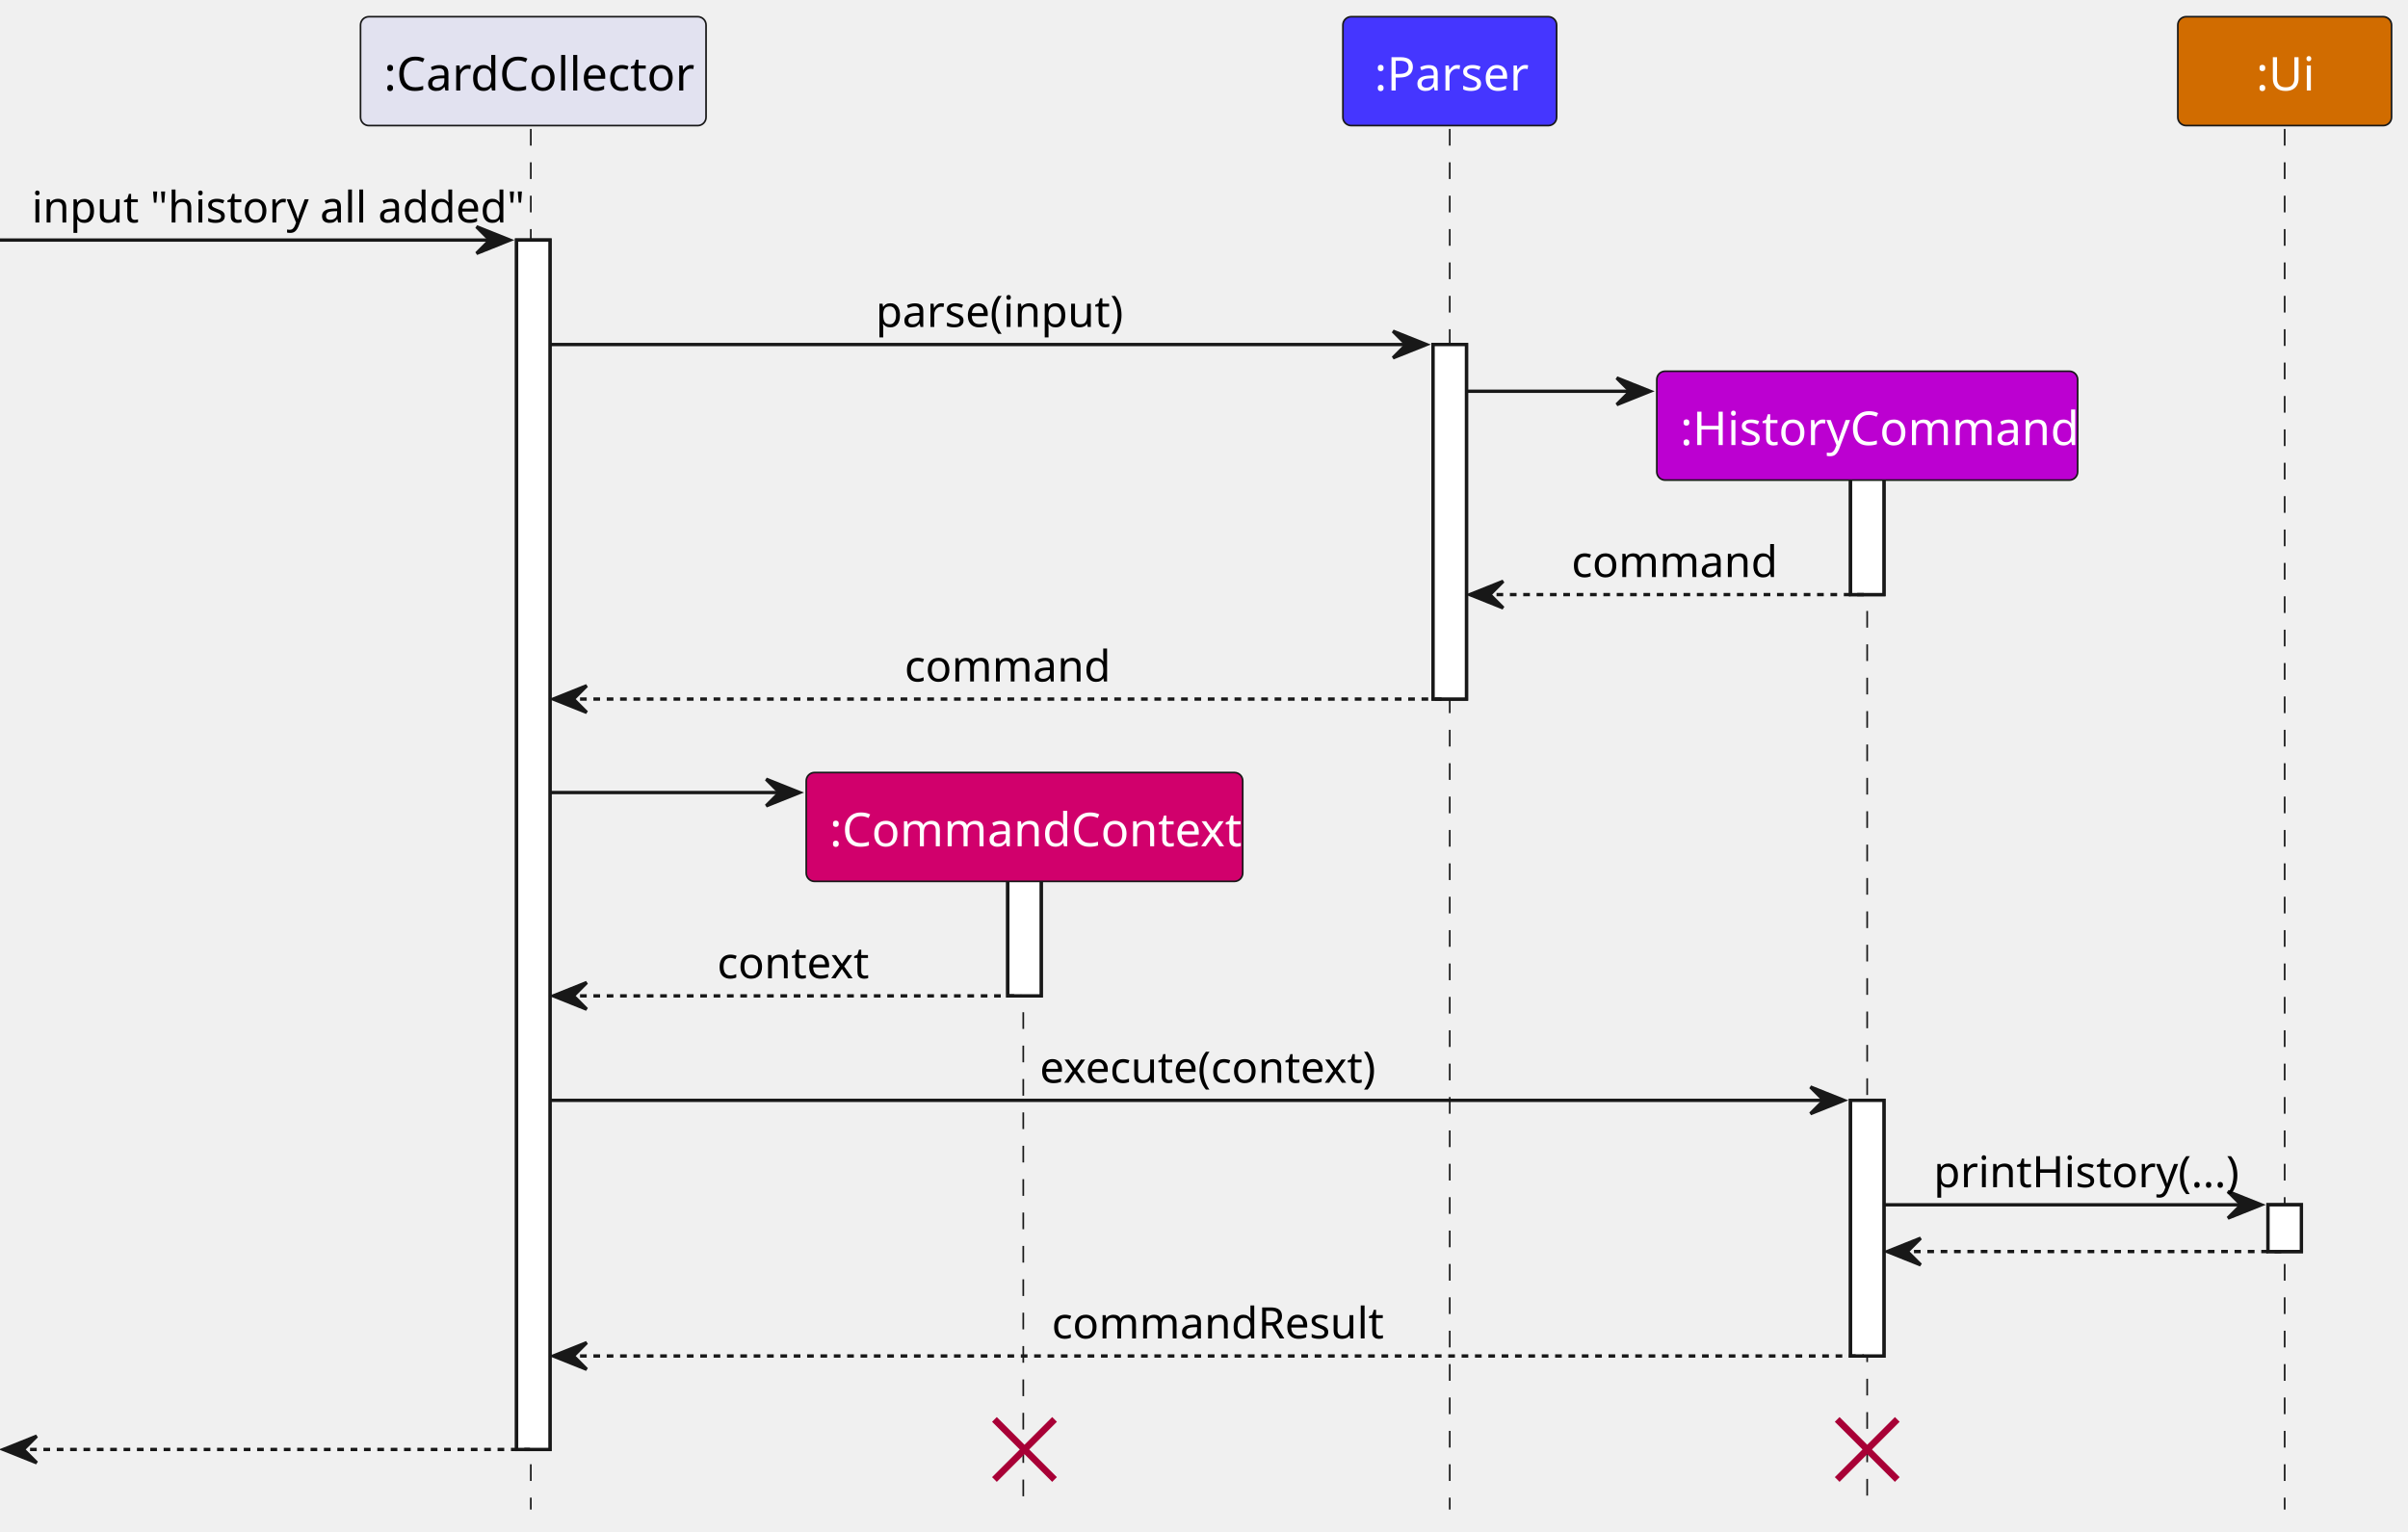
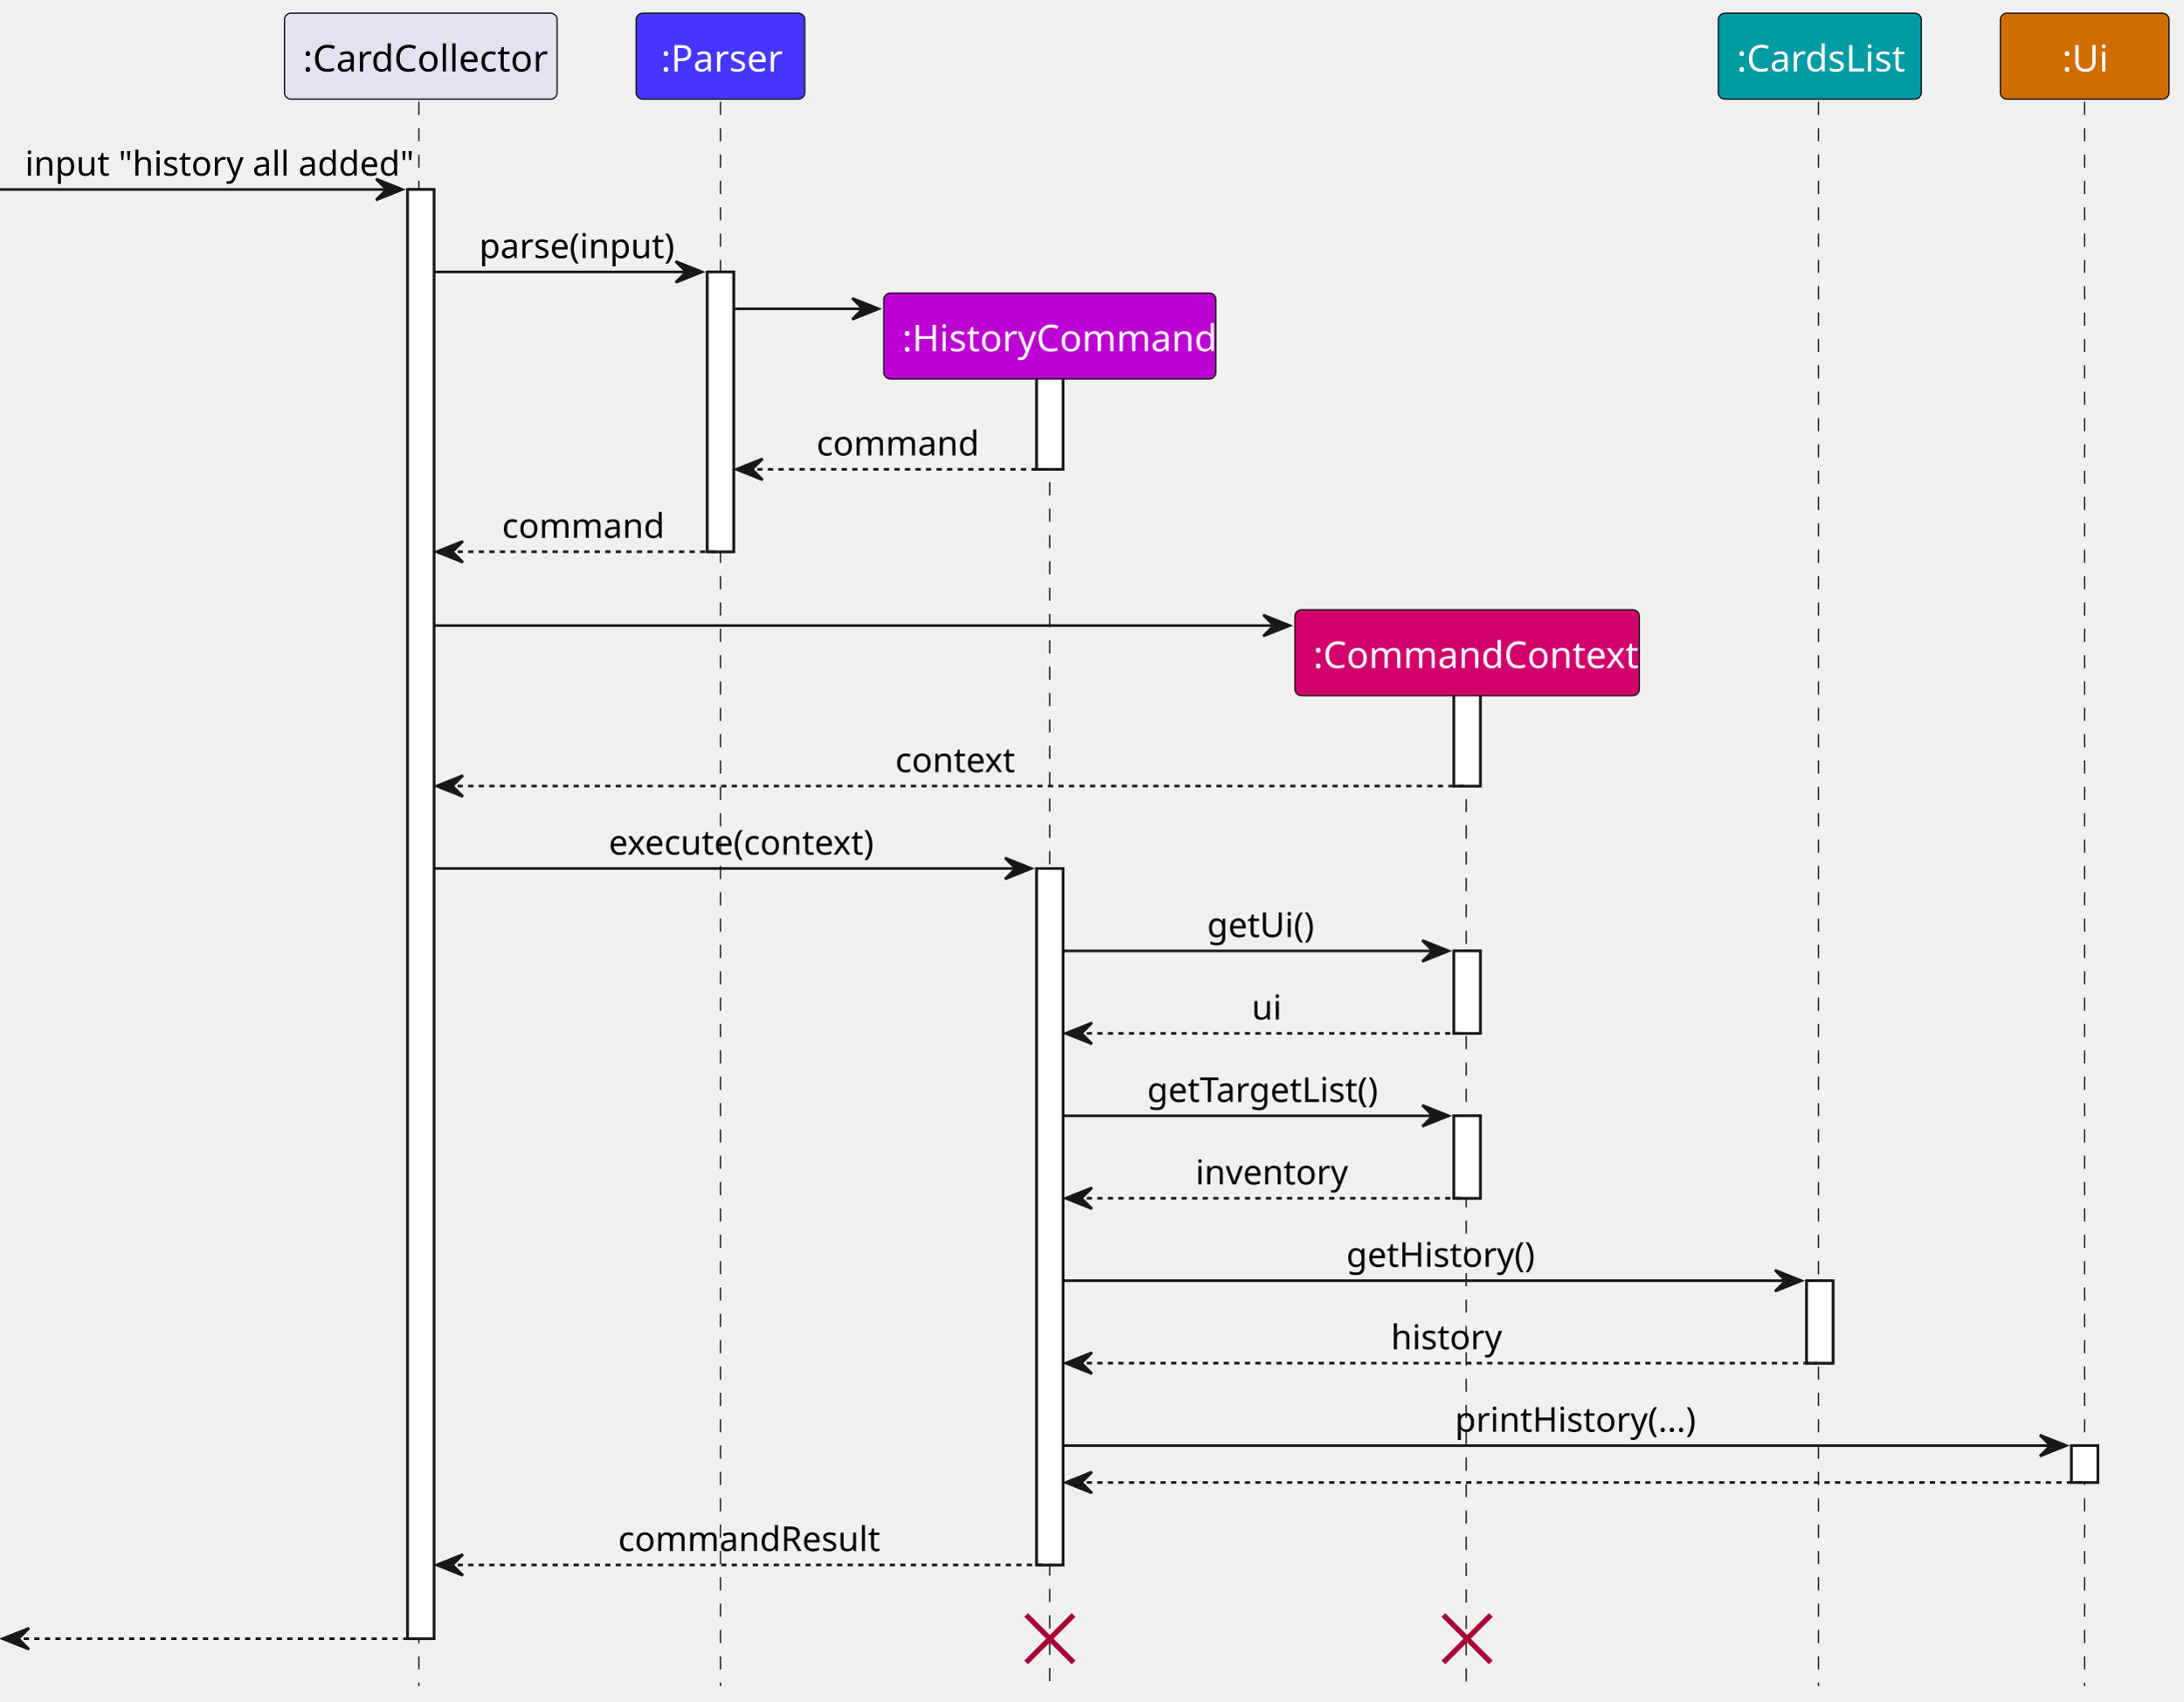
- <svg xmlns="http://www.w3.org/2000/svg" contentStyleType="text/css" data-diagram-type="SEQUENCE" height="413.1px" preserveAspectRatio="none" style="width:649px;height:413px;background:#FFFFFF;" version="1.1" viewBox="0 0 649 413" width="649.8px" zoomAndPan="magnify">
+ <svg xmlns="http://www.w3.org/2000/svg" contentStyleType="text/css" data-diagram-type="SEQUENCE" height="452.2px" preserveAspectRatio="none" style="width:580px;height:452px;background:#FFFFFF;" version="1.1" viewBox="0 0 580 452" width="580.3px" zoomAndPan="magnify">
  <defs />
  <g>
    <g>
-       <rect fill="#FFFFFF" height="326.051" style="stroke:#181818;stroke-width:0.9;" width="9" x="139.23" y="64.721" />
-     </g>
-     <g>
-       <rect fill="#FFFFFF" height="45.821" style="stroke:#181818;stroke-width:0.9;" width="9" x="271.617" y="222.666" />
-     </g>
-     <g>
-       <rect fill="#FFFFFF" height="95.583" style="stroke:#181818;stroke-width:0.9;" width="9" x="386.239" y="92.883" />
-     </g>
-     <g>
-       <rect fill="#FFFFFF" height="45.821" style="stroke:#181818;stroke-width:0.9;" width="9" x="498.752" y="114.483" />
-     </g>
-     <g>
-       <rect fill="#FFFFFF" height="68.924" style="stroke:#181818;stroke-width:0.9;" width="9" x="498.752" y="296.648" />
-     </g>
-     <g>
-       <rect fill="#FFFFFF" height="12.6" style="stroke:#181818;stroke-width:0.9;" width="9" x="611.264" y="324.81" />
+       <rect fill="#FFFFFF" height="385.018" style="stroke:#181818;stroke-width:0.7;" width="7" x="108.29" y="50.339" />
+     </g>
+     <g>
+       <rect fill="#FFFFFF" height="74.342" style="stroke:#181818;stroke-width:0.7;" width="7" x="187.907" y="72.242" />
+     </g>
+     <g>
+       <rect fill="#FFFFFF" height="35.639" style="stroke:#181818;stroke-width:0.7;" width="7" x="275.416" y="89.042" />
+     </g>
+     <g>
+       <rect fill="#FFFFFF" height="185.03" style="stroke:#181818;stroke-width:0.7;" width="7" x="275.416" y="230.727" />
+     </g>
+     <g>
+       <rect fill="#FFFFFF" height="35.639" style="stroke:#181818;stroke-width:0.7;" width="7" x="386.277" y="173.184" />
+     </g>
+     <g>
+       <rect fill="#FFFFFF" height="21.904" style="stroke:#181818;stroke-width:0.7;" width="7" x="386.277" y="252.63" />
+     </g>
+     <g>
+       <rect fill="#FFFFFF" height="21.904" style="stroke:#181818;stroke-width:0.7;" width="7" x="386.277" y="296.438" />
+     </g>
+     <g>
+       <rect fill="#FFFFFF" height="21.904" style="stroke:#181818;stroke-width:0.7;" width="7" x="479.985" y="340.245" />
+     </g>
+     <g>
+       <rect fill="#FFFFFF" height="9.8" style="stroke:#181818;stroke-width:0.7;" width="7" x="550.342" y="384.053" />
    </g>
    <g class="participant-lifeline" data-entity-uid="part1" data-qualified-name="CardCollector" id="part1-lifeline">
      <g>
-         <rect fill="#000000" fill-opacity="0" height="372.213" width="7.2" x="140.13" y="34.759" />
-         <line style="stroke:#181818;stroke-width:0.45;stroke-dasharray:4.5,4.5;" x1="143.066" x2="143.066" y1="34.759" y2="406.972" />
-       </g>
-     </g>
-     <g class="participant-lifeline" data-entity-uid="part2" data-qualified-name="CommandContext" id="part2-lifeline">
-       <g>
-         <rect fill="#000000" fill-opacity="0" height="170.077" width="7.2" x="272.517" y="236.895" />
-         <line style="stroke:#181818;stroke-width:0.45;stroke-dasharray:4.5,4.5;" x1="275.794" x2="275.794" y1="236.895" y2="406.972" />
-       </g>
-     </g>
-     <g class="participant-lifeline" data-entity-uid="part3" data-qualified-name="Parser" id="part3-lifeline">
-       <g>
-         <rect fill="#000000" fill-opacity="0" height="372.213" width="7.2" x="387.139" y="34.759" />
-         <line style="stroke:#181818;stroke-width:0.45;stroke-dasharray:4.5,4.5;" x1="390.739" x2="390.739" y1="34.759" y2="406.972" />
-       </g>
-     </g>
-     <g class="participant-lifeline" data-entity-uid="part4" data-qualified-name="HistoryCommand" id="part4-lifeline">
-       <g>
-         <rect fill="#000000" fill-opacity="0" height="278.26" width="7.2" x="499.652" y="128.712" />
-         <line style="stroke:#181818;stroke-width:0.45;stroke-dasharray:4.5,4.5;" x1="503.239" x2="503.239" y1="128.712" y2="406.972" />
-       </g>
-     </g>
-     <g class="participant-lifeline" data-entity-uid="part5" data-qualified-name="Ui" id="part5-lifeline">
-       <g>
-         <rect fill="#000000" fill-opacity="0" height="372.213" width="7.2" x="612.164" y="34.759" />
-         <line style="stroke:#181818;stroke-width:0.45;stroke-dasharray:4.5,4.5;" x1="615.764" x2="615.764" y1="34.759" y2="406.972" />
+         <rect fill="#000000" fill-opacity="0" height="420.921" width="5.6" x="108.99" y="27.035" />
+         <line style="stroke:#181818;stroke-width:0.35;stroke-dasharray:3.5,3.5;" x1="111.274" x2="111.274" y1="27.035" y2="447.956" />
+       </g>
+     </g>
+     <g class="participant-lifeline" data-entity-uid="part2" data-qualified-name="Parser" id="part2-lifeline">
+       <g>
+         <rect fill="#000000" fill-opacity="0" height="420.921" width="5.6" x="188.607" y="27.035" />
+         <line style="stroke:#181818;stroke-width:0.35;stroke-dasharray:3.5,3.5;" x1="191.407" x2="191.407" y1="27.035" y2="447.956" />
+       </g>
+     </g>
+     <g class="participant-lifeline" data-entity-uid="part3" data-qualified-name="HistoryCommand" id="part3-lifeline">
+       <g>
+         <rect fill="#000000" fill-opacity="0" height="347.847" width="5.6" x="276.116" y="100.11" />
+         <line style="stroke:#181818;stroke-width:0.35;stroke-dasharray:3.5,3.5;" x1="278.907" x2="278.907" y1="100.11" y2="447.956" />
+       </g>
+     </g>
+     <g class="participant-lifeline" data-entity-uid="part4" data-qualified-name="CommandContext" id="part4-lifeline">
+       <g>
+         <rect fill="#000000" fill-opacity="0" height="263.704" width="5.6" x="386.977" y="184.252" />
+         <line style="stroke:#181818;stroke-width:0.35;stroke-dasharray:3.5,3.5;" x1="389.526" x2="389.526" y1="184.252" y2="447.956" />
+       </g>
+     </g>
+     <g class="participant-lifeline" data-entity-uid="part5" data-qualified-name="CardsList" id="part5-lifeline">
+       <g>
+         <rect fill="#000000" fill-opacity="0" height="420.921" width="5.6" x="480.685" y="27.035" />
+         <line style="stroke:#181818;stroke-width:0.35;stroke-dasharray:3.5,3.5;" x1="483.127" x2="483.127" y1="27.035" y2="447.956" />
+       </g>
+     </g>
+     <g class="participant-lifeline" data-entity-uid="part6" data-qualified-name="Ui" id="part6-lifeline">
+       <g>
+         <rect fill="#000000" fill-opacity="0" height="420.921" width="5.6" x="551.042" y="27.035" />
+         <line style="stroke:#181818;stroke-width:0.35;stroke-dasharray:3.5,3.5;" x1="553.842" x2="553.842" y1="27.035" y2="447.956" />
      </g>
    </g>
    <g class="participant participant-head" data-entity-uid="part1" data-qualified-name="CardCollector" id="part1-head">
-       <rect fill="#E2E2F0" height="29.359" rx="2.25" ry="2.25" style="stroke:#181818;stroke-width:0.45;" width="93.128" x="97.166" y="4.5" />
-       <text fill="#000000" font-family="sans-serif" font-size="12.6" lengthAdjust="spacing" textLength="80.528" x="103.466" y="24.397">:CardCollector</text>
-     </g>
-     <g class="participant participant-head" data-entity-uid="part3" data-qualified-name="Parser" id="part3-head">
-       <rect fill="#4536FF" height="29.359" rx="2.25" ry="2.25" style="stroke:#181818;stroke-width:0.45;" width="57.6" x="361.939" y="4.5" />
-       <text fill="#FFFFFF" font-family="sans-serif" font-size="12.6" lengthAdjust="spacing" textLength="40.612" x="370.433" y="24.397">:Parser</text>
-     </g>
-     <g class="participant participant-head" data-entity-uid="part5" data-qualified-name="Ui" id="part5-head">
-       <rect fill="#D16C00" height="29.359" rx="2.25" ry="2.25" style="stroke:#181818;stroke-width:0.45;" width="57.6" x="586.964" y="4.5" />
-       <text fill="#FFFFFF" font-family="sans-serif" font-size="12.6" lengthAdjust="spacing" textLength="15.399" x="608.064" y="24.397">:Ui</text>
-     </g>
-     <g>
-       <rect fill="#FFFFFF" height="326.051" style="stroke:#181818;stroke-width:0.9;" width="9" x="139.23" y="64.721" />
-     </g>
-     <g>
-       <rect fill="#FFFFFF" height="45.821" style="stroke:#181818;stroke-width:0.9;" width="9" x="271.617" y="222.666" />
-     </g>
-     <g>
-       <rect fill="#FFFFFF" height="95.583" style="stroke:#181818;stroke-width:0.9;" width="9" x="386.239" y="92.883" />
-     </g>
-     <g>
-       <rect fill="#FFFFFF" height="45.821" style="stroke:#181818;stroke-width:0.9;" width="9" x="498.752" y="114.483" />
-     </g>
-     <g>
-       <rect fill="#FFFFFF" height="68.924" style="stroke:#181818;stroke-width:0.9;" width="9" x="498.752" y="296.648" />
-     </g>
-     <g>
-       <rect fill="#FFFFFF" height="12.6" style="stroke:#181818;stroke-width:0.9;" width="9" x="611.264" y="324.81" />
+       <rect fill="#E2E2F0" height="22.835" rx="1.75" ry="1.75" style="stroke:#181818;stroke-width:0.35;" width="72.433" x="75.574" y="3.5" />
+       <text fill="#000000" font-family="sans-serif" font-size="9.8" lengthAdjust="spacing" textLength="62.633" x="80.474" y="18.975">:CardCollector</text>
+     </g>
+     <g class="participant participant-head" data-entity-uid="part2" data-qualified-name="Parser" id="part2-head">
+       <rect fill="#4536FF" height="22.835" rx="1.75" ry="1.75" style="stroke:#181818;stroke-width:0.35;" width="44.8" x="169.007" y="3.5" />
+       <text fill="#FFFFFF" font-family="sans-serif" font-size="9.8" lengthAdjust="spacing" textLength="31.587" x="175.613" y="18.975">:Parser</text>
+     </g>
+     <g class="participant participant-head" data-entity-uid="part5" data-qualified-name="CardsList" id="part5-head">
+       <rect fill="#009BA3" height="22.835" rx="1.75" ry="1.75" style="stroke:#181818;stroke-width:0.35;" width="53.914" x="456.527" y="3.5" />
+       <text fill="#FFFFFF" font-family="sans-serif" font-size="9.8" lengthAdjust="spacing" textLength="44.114" x="461.428" y="18.975">:CardsList</text>
+     </g>
+     <g class="participant participant-head" data-entity-uid="part6" data-qualified-name="Ui" id="part6-head">
+       <rect fill="#D16C00" height="22.835" rx="1.75" ry="1.75" style="stroke:#181818;stroke-width:0.35;" width="44.8" x="531.442" y="3.5" />
+       <text fill="#FFFFFF" font-family="sans-serif" font-size="9.8" lengthAdjust="spacing" textLength="11.977" x="547.853" y="18.975">:Ui</text>
+     </g>
+     <g>
+       <rect fill="#FFFFFF" height="385.018" style="stroke:#181818;stroke-width:0.7;" width="7" x="108.29" y="50.339" />
+     </g>
+     <g>
+       <rect fill="#FFFFFF" height="74.342" style="stroke:#181818;stroke-width:0.7;" width="7" x="187.907" y="72.242" />
+     </g>
+     <g>
+       <rect fill="#FFFFFF" height="35.639" style="stroke:#181818;stroke-width:0.7;" width="7" x="275.416" y="89.042" />
+     </g>
+     <g>
+       <rect fill="#FFFFFF" height="185.03" style="stroke:#181818;stroke-width:0.7;" width="7" x="275.416" y="230.727" />
+     </g>
+     <g>
+       <rect fill="#FFFFFF" height="35.639" style="stroke:#181818;stroke-width:0.7;" width="7" x="386.277" y="173.184" />
+     </g>
+     <g>
+       <rect fill="#FFFFFF" height="21.904" style="stroke:#181818;stroke-width:0.7;" width="7" x="386.277" y="252.63" />
+     </g>
+     <g>
+       <rect fill="#FFFFFF" height="21.904" style="stroke:#181818;stroke-width:0.7;" width="7" x="386.277" y="296.438" />
+     </g>
+     <g>
+       <rect fill="#FFFFFF" height="21.904" style="stroke:#181818;stroke-width:0.7;" width="7" x="479.985" y="340.245" />
+     </g>
+     <g>
+       <rect fill="#FFFFFF" height="9.8" style="stroke:#181818;stroke-width:0.7;" width="7" x="550.342" y="384.053" />
    </g>
    <g class="message" data-entity-1="part1" data-entity-2="part1" id="msg1">
-       <polygon fill="#181818" points="128.43,61.121,137.43,64.721,128.43,68.321,132.03,64.721" style="stroke:#181818;stroke-width:0.9;" />
-       <line style="stroke:#181818;stroke-width:0.9;" x1="0" x2="133.83" y1="64.721" y2="64.721" />
-       <text fill="#000000" font-family="sans-serif" font-size="11.7" lengthAdjust="spacing" textLength="122.13" x="8.55" y="59.984">input "history all added"</text>
-     </g>
-     <g class="message" data-entity-1="part1" data-entity-2="part3" id="msg2">
-       <polygon fill="#181818" points="375.439,89.283,384.439,92.883,375.439,96.483,379.039,92.883" style="stroke:#181818;stroke-width:0.9;" />
-       <line style="stroke:#181818;stroke-width:0.9;" x1="148.23" x2="380.839" y1="92.883" y2="92.883" />
-       <text fill="#000000" font-family="sans-serif" font-size="11.7" lengthAdjust="spacing" textLength="62.431" x="236.019" y="88.146">parse(input)</text>
-     </g>
-     <g class="message" data-entity-1="part3" data-entity-2="part4" id="msg3">
-       <polygon fill="#181818" points="435.739,101.883,444.739,105.483,435.739,109.083,439.339,105.483" style="stroke:#181818;stroke-width:0.9;" />
-       <line style="stroke:#181818;stroke-width:0.9;" x1="395.239" x2="441.139" y1="105.483" y2="105.483" />
-     </g>
-     <rect fill="#BC00D1" height="29.359" rx="2.25" ry="2.25" style="stroke:#181818;stroke-width:0.45;" width="113.425" x="446.539" y="100.083" />
-     <text fill="#FFFFFF" font-family="sans-serif" font-size="12.6" lengthAdjust="spacing" textLength="100.825" x="452.839" y="119.98">:HistoryCommand</text>
-     <g class="message" data-entity-1="part4" data-entity-2="part3" id="msg5">
-       <polygon fill="#181818" points="405.139,156.704,396.139,160.304,405.139,163.904,401.539,160.304" style="stroke:#181818;stroke-width:0.9;" />
-       <line style="stroke:#181818;stroke-width:0.9;stroke-dasharray:1.8,1.8;" x1="399.739" x2="502.352" y1="160.304" y2="160.304" />
-       <text fill="#000000" font-family="sans-serif" font-size="11.7" lengthAdjust="spacing" textLength="51.37" x="423.56" y="155.567">command</text>
-     </g>
-     <g class="message" data-entity-1="part3" data-entity-2="part1" id="msg6">
-       <polygon fill="#181818" points="158.13,184.866,149.13,188.466,158.13,192.066,154.53,188.466" style="stroke:#181818;stroke-width:0.9;" />
-       <line style="stroke:#181818;stroke-width:0.9;stroke-dasharray:1.8,1.8;" x1="152.73" x2="389.839" y1="188.466" y2="188.466" />
-       <text fill="#000000" font-family="sans-serif" font-size="11.7" lengthAdjust="spacing" textLength="51.37" x="243.8" y="183.729">command</text>
-     </g>
-     <g class="message" data-entity-1="part1" data-entity-2="part2" id="msg8">
-       <polygon fill="#181818" points="206.494,210.066,215.494,213.666,206.494,217.266,210.094,213.666" style="stroke:#181818;stroke-width:0.9;" />
-       <line style="stroke:#181818;stroke-width:0.9;" x1="148.23" x2="211.894" y1="213.666" y2="213.666" />
-     </g>
-     <rect fill="#D1006C" height="29.359" rx="2.25" ry="2.25" style="stroke:#181818;stroke-width:0.45;" width="117.645" x="217.294" y="208.266" />
-     <text fill="#FFFFFF" font-family="sans-serif" font-size="12.6" lengthAdjust="spacing" textLength="105.045" x="223.594" y="228.162">:CommandContext</text>
-     <g class="message" data-entity-1="part2" data-entity-2="part1" id="msg10">
-       <polygon fill="#181818" points="158.13,264.887,149.13,268.486,158.13,272.087,154.53,268.486" style="stroke:#181818;stroke-width:0.9;" />
-       <line style="stroke:#181818;stroke-width:0.9;stroke-dasharray:1.8,1.8;" x1="152.73" x2="275.217" y1="268.486" y2="268.486" />
-       <text fill="#000000" font-family="sans-serif" font-size="11.7" lengthAdjust="spacing" textLength="37.722" x="193.312" y="263.75">context</text>
-     </g>
-     <g class="message" data-entity-1="part1" data-entity-2="part4" id="msg11">
-       <polygon fill="#181818" points="487.952,293.048,496.952,296.648,487.952,300.248,491.552,296.648" style="stroke:#181818;stroke-width:0.9;" />
-       <line style="stroke:#181818;stroke-width:0.9;" x1="148.23" x2="493.352" y1="296.648" y2="296.648" />
-       <text fill="#000000" font-family="sans-serif" font-size="11.7" lengthAdjust="spacing" textLength="86.493" x="280.244" y="291.912">execute(context)</text>
-     </g>
-     <g class="message" data-entity-1="part4" data-entity-2="part5" id="msg12">
-       <polygon fill="#181818" points="600.464,321.21,609.464,324.81,600.464,328.41,604.064,324.81" style="stroke:#181818;stroke-width:0.9;" />
-       <line style="stroke:#181818;stroke-width:0.9;" x1="507.752" x2="605.864" y1="324.81" y2="324.81" />
-       <text fill="#000000" font-family="sans-serif" font-size="11.7" lengthAdjust="spacing" textLength="76.707" x="521.154" y="320.074">printHistory(...)</text>
-     </g>
-     <g class="message" data-entity-1="part5" data-entity-2="part4" id="msg13">
-       <polygon fill="#181818" points="517.652,333.81,508.652,337.41,517.652,341.01,514.052,337.41" style="stroke:#181818;stroke-width:0.9;" />
-       <line style="stroke:#181818;stroke-width:0.9;stroke-dasharray:1.8,1.8;" x1="512.252" x2="614.864" y1="337.41" y2="337.41" />
-     </g>
-     <g class="message" data-entity-1="part4" data-entity-2="part1" id="msg14">
-       <polygon fill="#181818" points="158.13,361.972,149.13,365.572,158.13,369.172,154.53,365.572" style="stroke:#181818;stroke-width:0.9;" />
-       <line style="stroke:#181818;stroke-width:0.9;stroke-dasharray:1.8,1.8;" x1="152.73" x2="502.352" y1="365.572" y2="365.572" />
-       <text fill="#000000" font-family="sans-serif" font-size="11.7" lengthAdjust="spacing" textLength="84.534" x="283.474" y="360.836">commandResult</text>
-     </g>
-     <g class="message" data-entity-1="part1" data-entity-2="part1" id="msg16">
-       <polygon fill="#181818" points="9.9,387.172,0.9,390.772,9.9,394.372,6.3,390.772" style="stroke:#181818;stroke-width:0.9;" />
-       <line style="stroke:#181818;stroke-width:0.9;stroke-dasharray:1.8,1.8;" x1="4.5" x2="142.83" y1="390.772" y2="390.772" />
-     </g>
-     <line style="stroke:#A80036;stroke-width:1.8;" x1="268.017" x2="284.217" y1="382.672" y2="398.872" />
-     <line style="stroke:#A80036;stroke-width:1.8;" x1="268.017" x2="284.217" y1="398.872" y2="382.672" />
-     <line style="stroke:#A80036;stroke-width:1.8;" x1="495.152" x2="511.352" y1="382.672" y2="398.872" />
-     <line style="stroke:#A80036;stroke-width:1.8;" x1="495.152" x2="511.352" y1="398.872" y2="382.672" />
+       <polygon fill="#181818" points="99.89,47.538,106.89,50.339,99.89,53.139,102.69,50.339" style="stroke:#181818;stroke-width:0.7;" />
+       <line style="stroke:#181818;stroke-width:0.7;" x1="0" x2="104.09" y1="50.339" y2="50.339" />
+       <text fill="#000000" font-family="sans-serif" font-size="9.1" lengthAdjust="spacing" textLength="94.99" x="6.65" y="46.655">input "history all added"</text>
+     </g>
+     <g class="message" data-entity-1="part1" data-entity-2="part2" id="msg2">
+       <polygon fill="#181818" points="179.507,69.442,186.507,72.242,179.507,75.042,182.307,72.242" style="stroke:#181818;stroke-width:0.7;" />
+       <line style="stroke:#181818;stroke-width:0.7;" x1="115.29" x2="183.707" y1="72.242" y2="72.242" />
+       <text fill="#000000" font-family="sans-serif" font-size="9.1" lengthAdjust="spacing" textLength="48.557" x="127.32" y="68.558">parse(input)</text>
+     </g>
+     <g class="message" data-entity-1="part2" data-entity-2="part3" id="msg3">
+       <polygon fill="#181818" points="226.407,79.242,233.407,82.042,226.407,84.842,229.207,82.042" style="stroke:#181818;stroke-width:0.7;" />
+       <line style="stroke:#181818;stroke-width:0.7;" x1="194.907" x2="230.607" y1="82.042" y2="82.042" />
+     </g>
+     <rect fill="#BC00D1" height="22.835" rx="1.75" ry="1.75" style="stroke:#181818;stroke-width:0.35;" width="88.219" x="234.807" y="77.842" />
+     <text fill="#FFFFFF" font-family="sans-serif" font-size="9.8" lengthAdjust="spacing" textLength="78.419" x="239.707" y="93.317">:HistoryCommand</text>
+     <g class="message" data-entity-1="part3" data-entity-2="part2" id="msg5">
+       <polygon fill="#181818" points="202.607,121.881,195.607,124.681,202.607,127.481,199.807,124.681" style="stroke:#181818;stroke-width:0.7;" />
+       <line style="stroke:#181818;stroke-width:0.7;stroke-dasharray:1.4,1.4;" x1="198.407" x2="278.216" y1="124.681" y2="124.681" />
+       <text fill="#000000" font-family="sans-serif" font-size="9.1" lengthAdjust="spacing" textLength="39.955" x="216.934" y="120.997">command</text>
+     </g>
+     <g class="message" data-entity-1="part2" data-entity-2="part1" id="msg6">
+       <polygon fill="#181818" points="122.99,143.784,115.99,146.584,122.99,149.384,120.19,146.584" style="stroke:#181818;stroke-width:0.7;" />
+       <line style="stroke:#181818;stroke-width:0.7;stroke-dasharray:1.4,1.4;" x1="118.79" x2="190.707" y1="146.584" y2="146.584" />
+       <text fill="#000000" font-family="sans-serif" font-size="9.1" lengthAdjust="spacing" textLength="39.955" x="133.371" y="142.9">command</text>
+     </g>
+     <g class="message" data-entity-1="part1" data-entity-2="part4" id="msg8">
+       <polygon fill="#181818" points="335.626,163.384,342.626,166.184,335.626,168.984,338.426,166.184" style="stroke:#181818;stroke-width:0.7;" />
+       <line style="stroke:#181818;stroke-width:0.7;" x1="115.29" x2="339.826" y1="166.184" y2="166.184" />
+     </g>
+     <rect fill="#D1006C" height="22.835" rx="1.75" ry="1.75" style="stroke:#181818;stroke-width:0.35;" width="91.502" x="344.026" y="161.984" />
+     <text fill="#FFFFFF" font-family="sans-serif" font-size="9.8" lengthAdjust="spacing" textLength="81.702" x="348.926" y="177.46">:CommandContext</text>
+     <g class="message" data-entity-1="part4" data-entity-2="part1" id="msg10">
+       <polygon fill="#181818" points="122.99,206.023,115.99,208.823,122.99,211.623,120.19,208.823" style="stroke:#181818;stroke-width:0.7;" />
+       <line style="stroke:#181818;stroke-width:0.7;stroke-dasharray:1.4,1.4;" x1="118.79" x2="389.077" y1="208.823" y2="208.823" />
+       <text fill="#000000" font-family="sans-serif" font-size="9.1" lengthAdjust="spacing" textLength="29.34" x="237.864" y="205.139">context</text>
+     </g>
+     <g class="message" data-entity-1="part1" data-entity-2="part3" id="msg11">
+       <polygon fill="#181818" points="267.016,227.927,274.016,230.727,267.016,233.527,269.816,230.727" style="stroke:#181818;stroke-width:0.7;" />
+       <line style="stroke:#181818;stroke-width:0.7;" x1="115.29" x2="271.216" y1="230.727" y2="230.727" />
+       <text fill="#000000" font-family="sans-serif" font-size="9.1" lengthAdjust="spacing" textLength="67.272" x="161.717" y="227.043">execute(context)</text>
+     </g>
+     <g class="message" data-entity-1="part3" data-entity-2="part4" id="msg12">
+       <polygon fill="#181818" points="377.877,249.83,384.877,252.63,377.877,255.43,380.677,252.63" style="stroke:#181818;stroke-width:0.7;" />
+       <line style="stroke:#181818;stroke-width:0.7;" x1="282.416" x2="382.077" y1="252.63" y2="252.63" />
+       <text fill="#000000" font-family="sans-serif" font-size="9.1" lengthAdjust="spacing" textLength="27.304" x="320.694" y="248.946">getUi()</text>
+     </g>
+     <g class="message" data-entity-1="part4" data-entity-2="part3" id="msg13">
+       <polygon fill="#181818" points="290.116,271.734,283.116,274.534,290.116,277.334,287.316,274.534" style="stroke:#181818;stroke-width:0.7;" />
+       <line style="stroke:#181818;stroke-width:0.7;stroke-dasharray:1.4,1.4;" x1="285.916" x2="389.077" y1="274.534" y2="274.534" />
+       <text fill="#000000" font-family="sans-serif" font-size="9.1" lengthAdjust="spacing" textLength="7.083" x="332.555" y="270.85">ui</text>
+     </g>
+     <g class="message" data-entity-1="part3" data-entity-2="part4" id="msg14">
+       <polygon fill="#181818" points="377.877,293.638,384.877,296.438,377.877,299.238,380.677,296.438" style="stroke:#181818;stroke-width:0.7;" />
+       <line style="stroke:#181818;stroke-width:0.7;" x1="282.416" x2="382.077" y1="296.438" y2="296.438" />
+       <text fill="#000000" font-family="sans-serif" font-size="9.1" lengthAdjust="spacing" textLength="59.172" x="304.76" y="292.754">getTargetList()</text>
+     </g>
+     <g class="message" data-entity-1="part4" data-entity-2="part3" id="msg15">
+       <polygon fill="#181818" points="290.116,315.541,283.116,318.341,290.116,321.141,287.316,318.341" style="stroke:#181818;stroke-width:0.7;" />
+       <line style="stroke:#181818;stroke-width:0.7;stroke-dasharray:1.4,1.4;" x1="285.916" x2="389.077" y1="318.341" y2="318.341" />
+       <text fill="#000000" font-family="sans-serif" font-size="9.1" lengthAdjust="spacing" textLength="36.924" x="317.634" y="314.658">inventory</text>
+     </g>
+     <g class="message" data-entity-1="part3" data-entity-2="part5" id="msg16">
+       <polygon fill="#181818" points="471.585,337.445,478.585,340.245,471.585,343.045,474.385,340.245" style="stroke:#181818;stroke-width:0.7;" />
+       <line style="stroke:#181818;stroke-width:0.7;" x1="282.416" x2="475.785" y1="340.245" y2="340.245" />
+       <text fill="#000000" font-family="sans-serif" font-size="9.1" lengthAdjust="spacing" textLength="47.024" x="357.688" y="336.561">getHistory()</text>
+     </g>
+     <g class="message" data-entity-1="part5" data-entity-2="part3" id="msg17">
+       <polygon fill="#181818" points="290.116,359.349,283.116,362.149,290.116,364.949,287.316,362.149" style="stroke:#181818;stroke-width:0.7;" />
+       <line style="stroke:#181818;stroke-width:0.7;stroke-dasharray:1.4,1.4;" x1="285.916" x2="482.785" y1="362.149" y2="362.149" />
+       <text fill="#000000" font-family="sans-serif" font-size="9.1" lengthAdjust="spacing" textLength="26.802" x="369.549" y="358.465">history</text>
+     </g>
+     <g class="message" data-entity-1="part3" data-entity-2="part6" id="msg18">
+       <polygon fill="#181818" points="541.942,381.252,548.942,384.053,541.942,386.853,544.742,384.053" style="stroke:#181818;stroke-width:0.7;" />
+       <line style="stroke:#181818;stroke-width:0.7;" x1="282.416" x2="546.142" y1="384.053" y2="384.053" />
+       <text fill="#000000" font-family="sans-serif" font-size="9.1" lengthAdjust="spacing" textLength="59.661" x="386.548" y="380.369">printHistory(...)</text>
+     </g>
+     <g class="message" data-entity-1="part6" data-entity-2="part3" id="msg19">
+       <polygon fill="#181818" points="290.116,391.053,283.116,393.853,290.116,396.652,287.316,393.853" style="stroke:#181818;stroke-width:0.7;" />
+       <line style="stroke:#181818;stroke-width:0.7;stroke-dasharray:1.4,1.4;" x1="285.916" x2="553.142" y1="393.853" y2="393.853" />
+     </g>
+     <g class="message" data-entity-1="part3" data-entity-2="part1" id="msg20">
+       <polygon fill="#181818" points="122.99,412.956,115.99,415.756,122.99,418.556,120.19,415.756" style="stroke:#181818;stroke-width:0.7;" />
+       <line style="stroke:#181818;stroke-width:0.7;stroke-dasharray:1.4,1.4;" x1="118.79" x2="278.216" y1="415.756" y2="415.756" />
+       <text fill="#000000" font-family="sans-serif" font-size="9.1" lengthAdjust="spacing" textLength="65.748" x="164.229" y="412.072">commandResult</text>
+     </g>
+     <g class="message" data-entity-1="part1" data-entity-2="part1" id="msg22">
+       <polygon fill="#181818" points="7.7,432.556,0.7,435.356,7.7,438.156,4.9,435.356" style="stroke:#181818;stroke-width:0.7;" />
+       <line style="stroke:#181818;stroke-width:0.7;stroke-dasharray:1.4,1.4;" x1="3.5" x2="111.09" y1="435.356" y2="435.356" />
+     </g>
+     <line style="stroke:#A80036;stroke-width:1.4;" x1="383.477" x2="396.077" y1="429.056" y2="441.656" />
+     <line style="stroke:#A80036;stroke-width:1.4;" x1="383.477" x2="396.077" y1="441.656" y2="429.056" />
+     <line style="stroke:#A80036;stroke-width:1.4;" x1="272.616" x2="285.216" y1="429.056" y2="441.656" />
+     <line style="stroke:#A80036;stroke-width:1.4;" x1="272.616" x2="285.216" y1="441.656" y2="429.056" />
  </g>
</svg>
